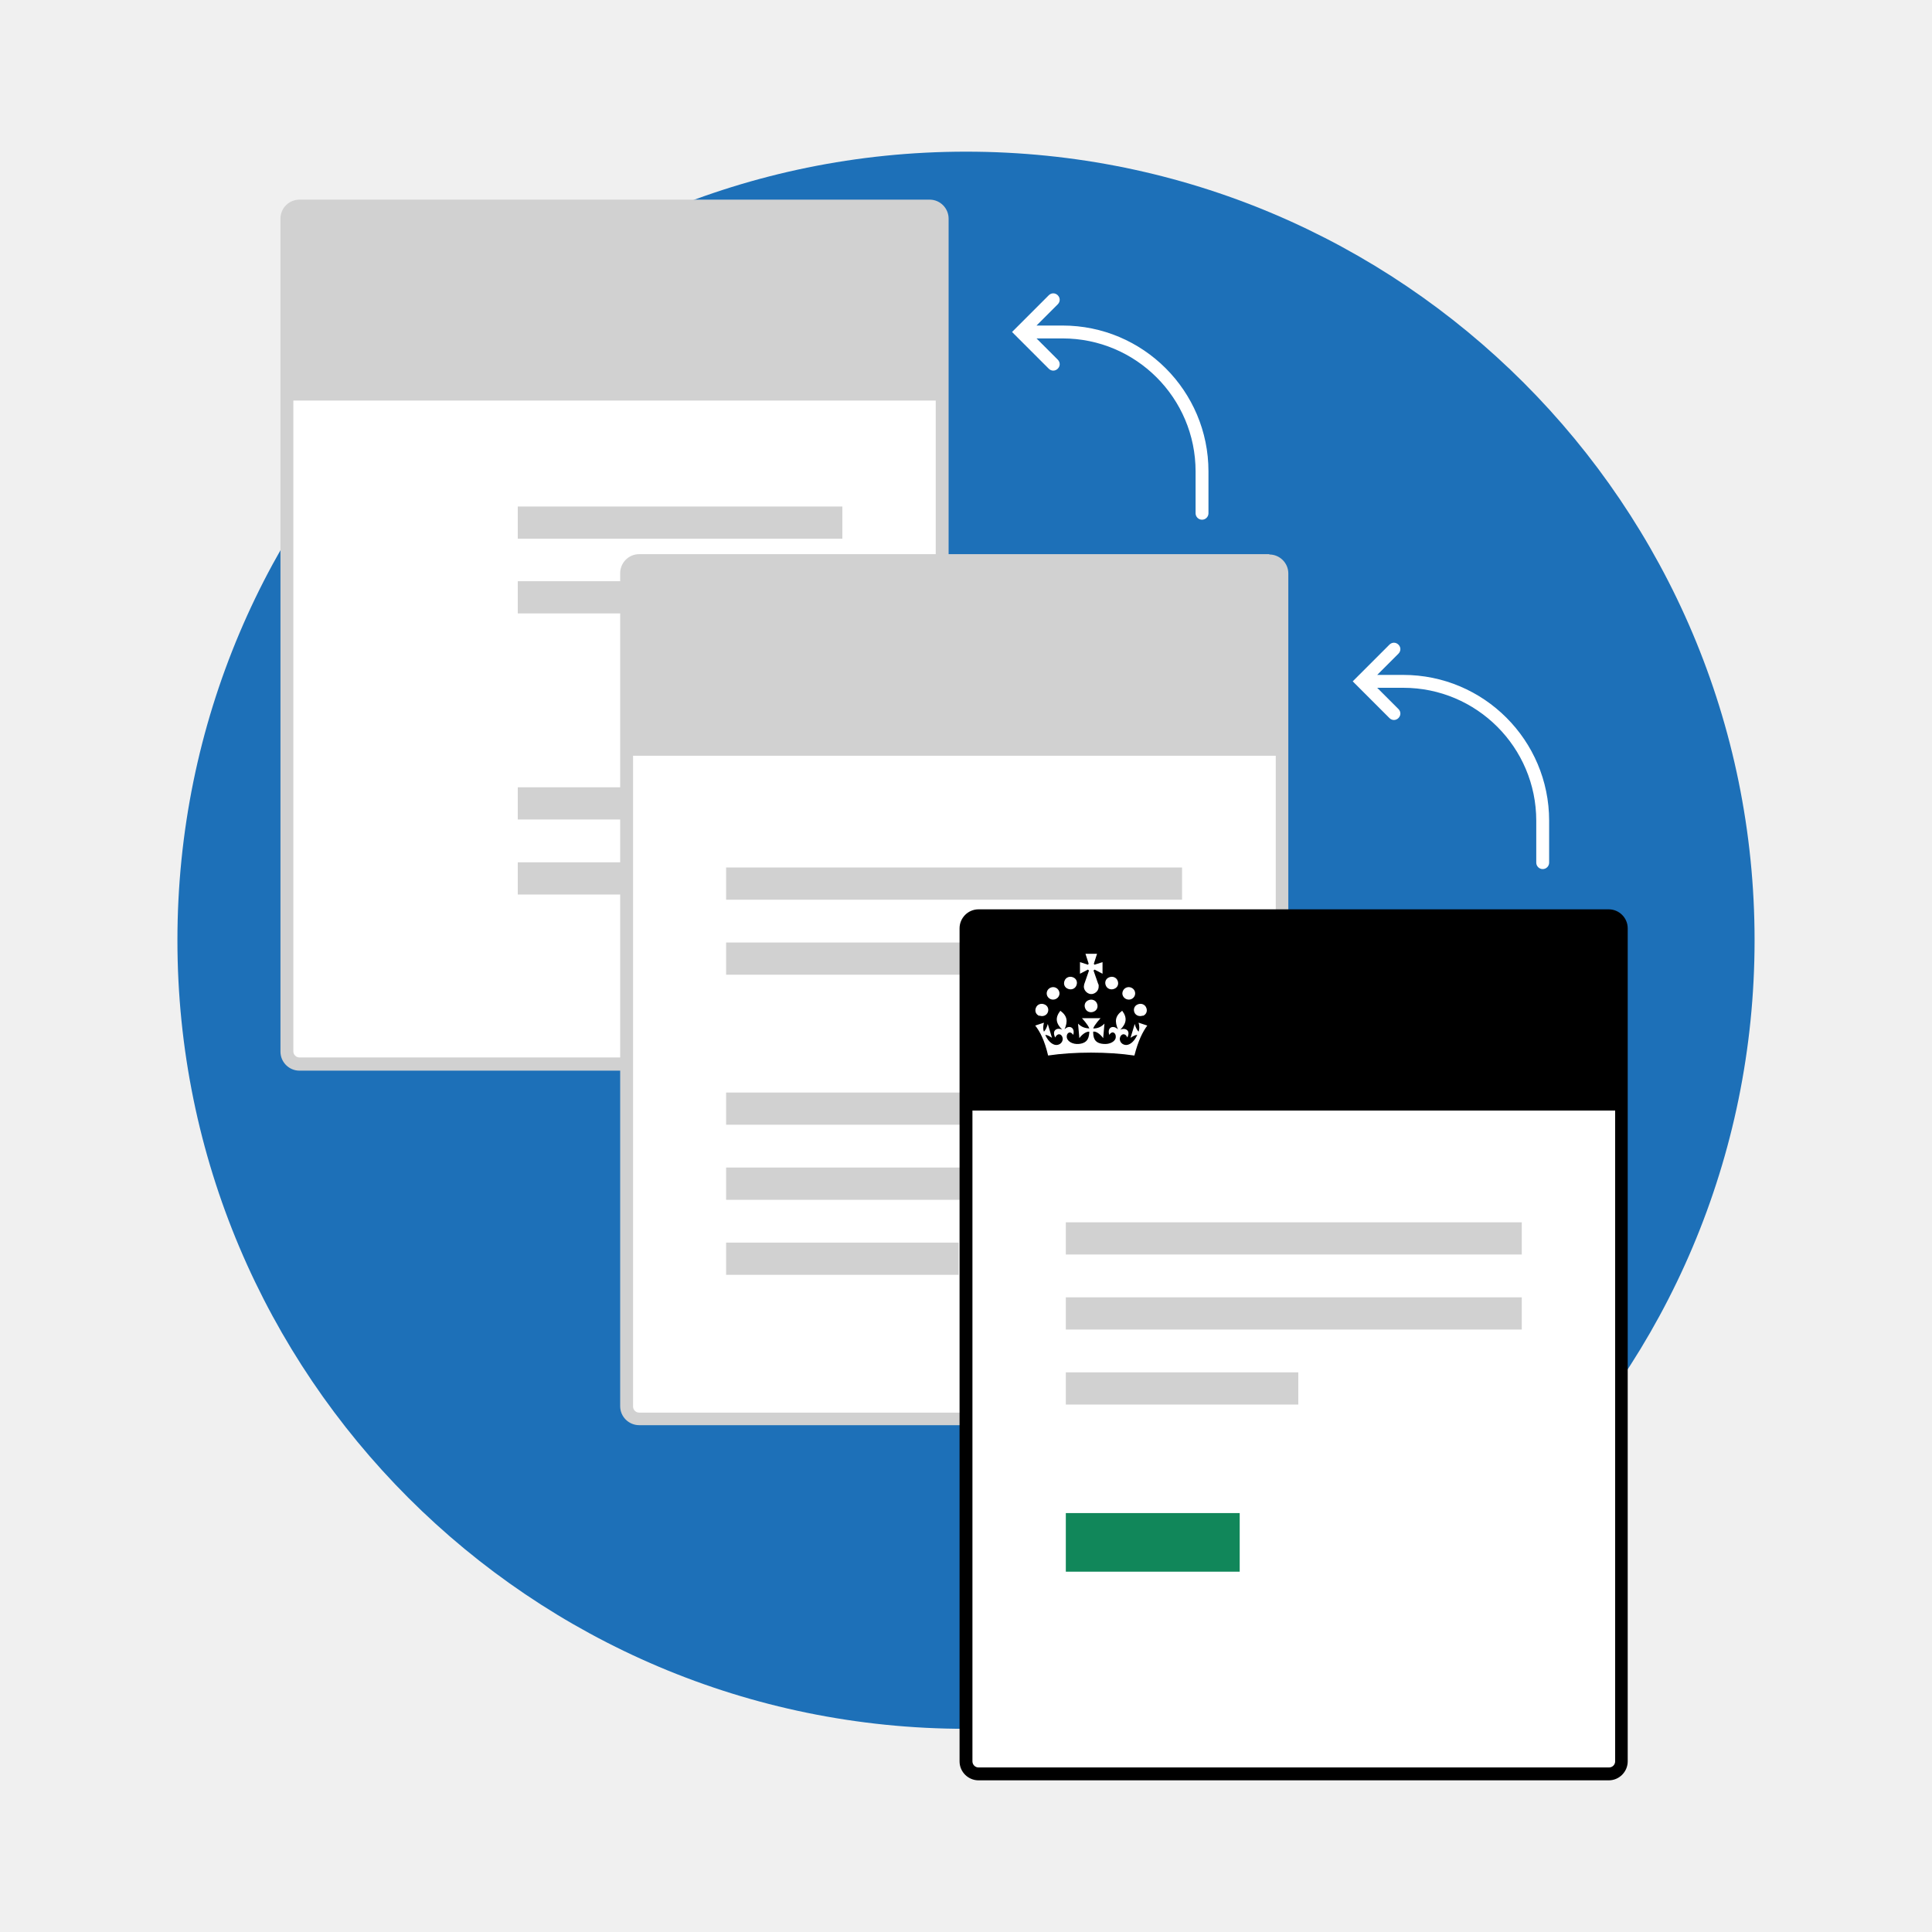
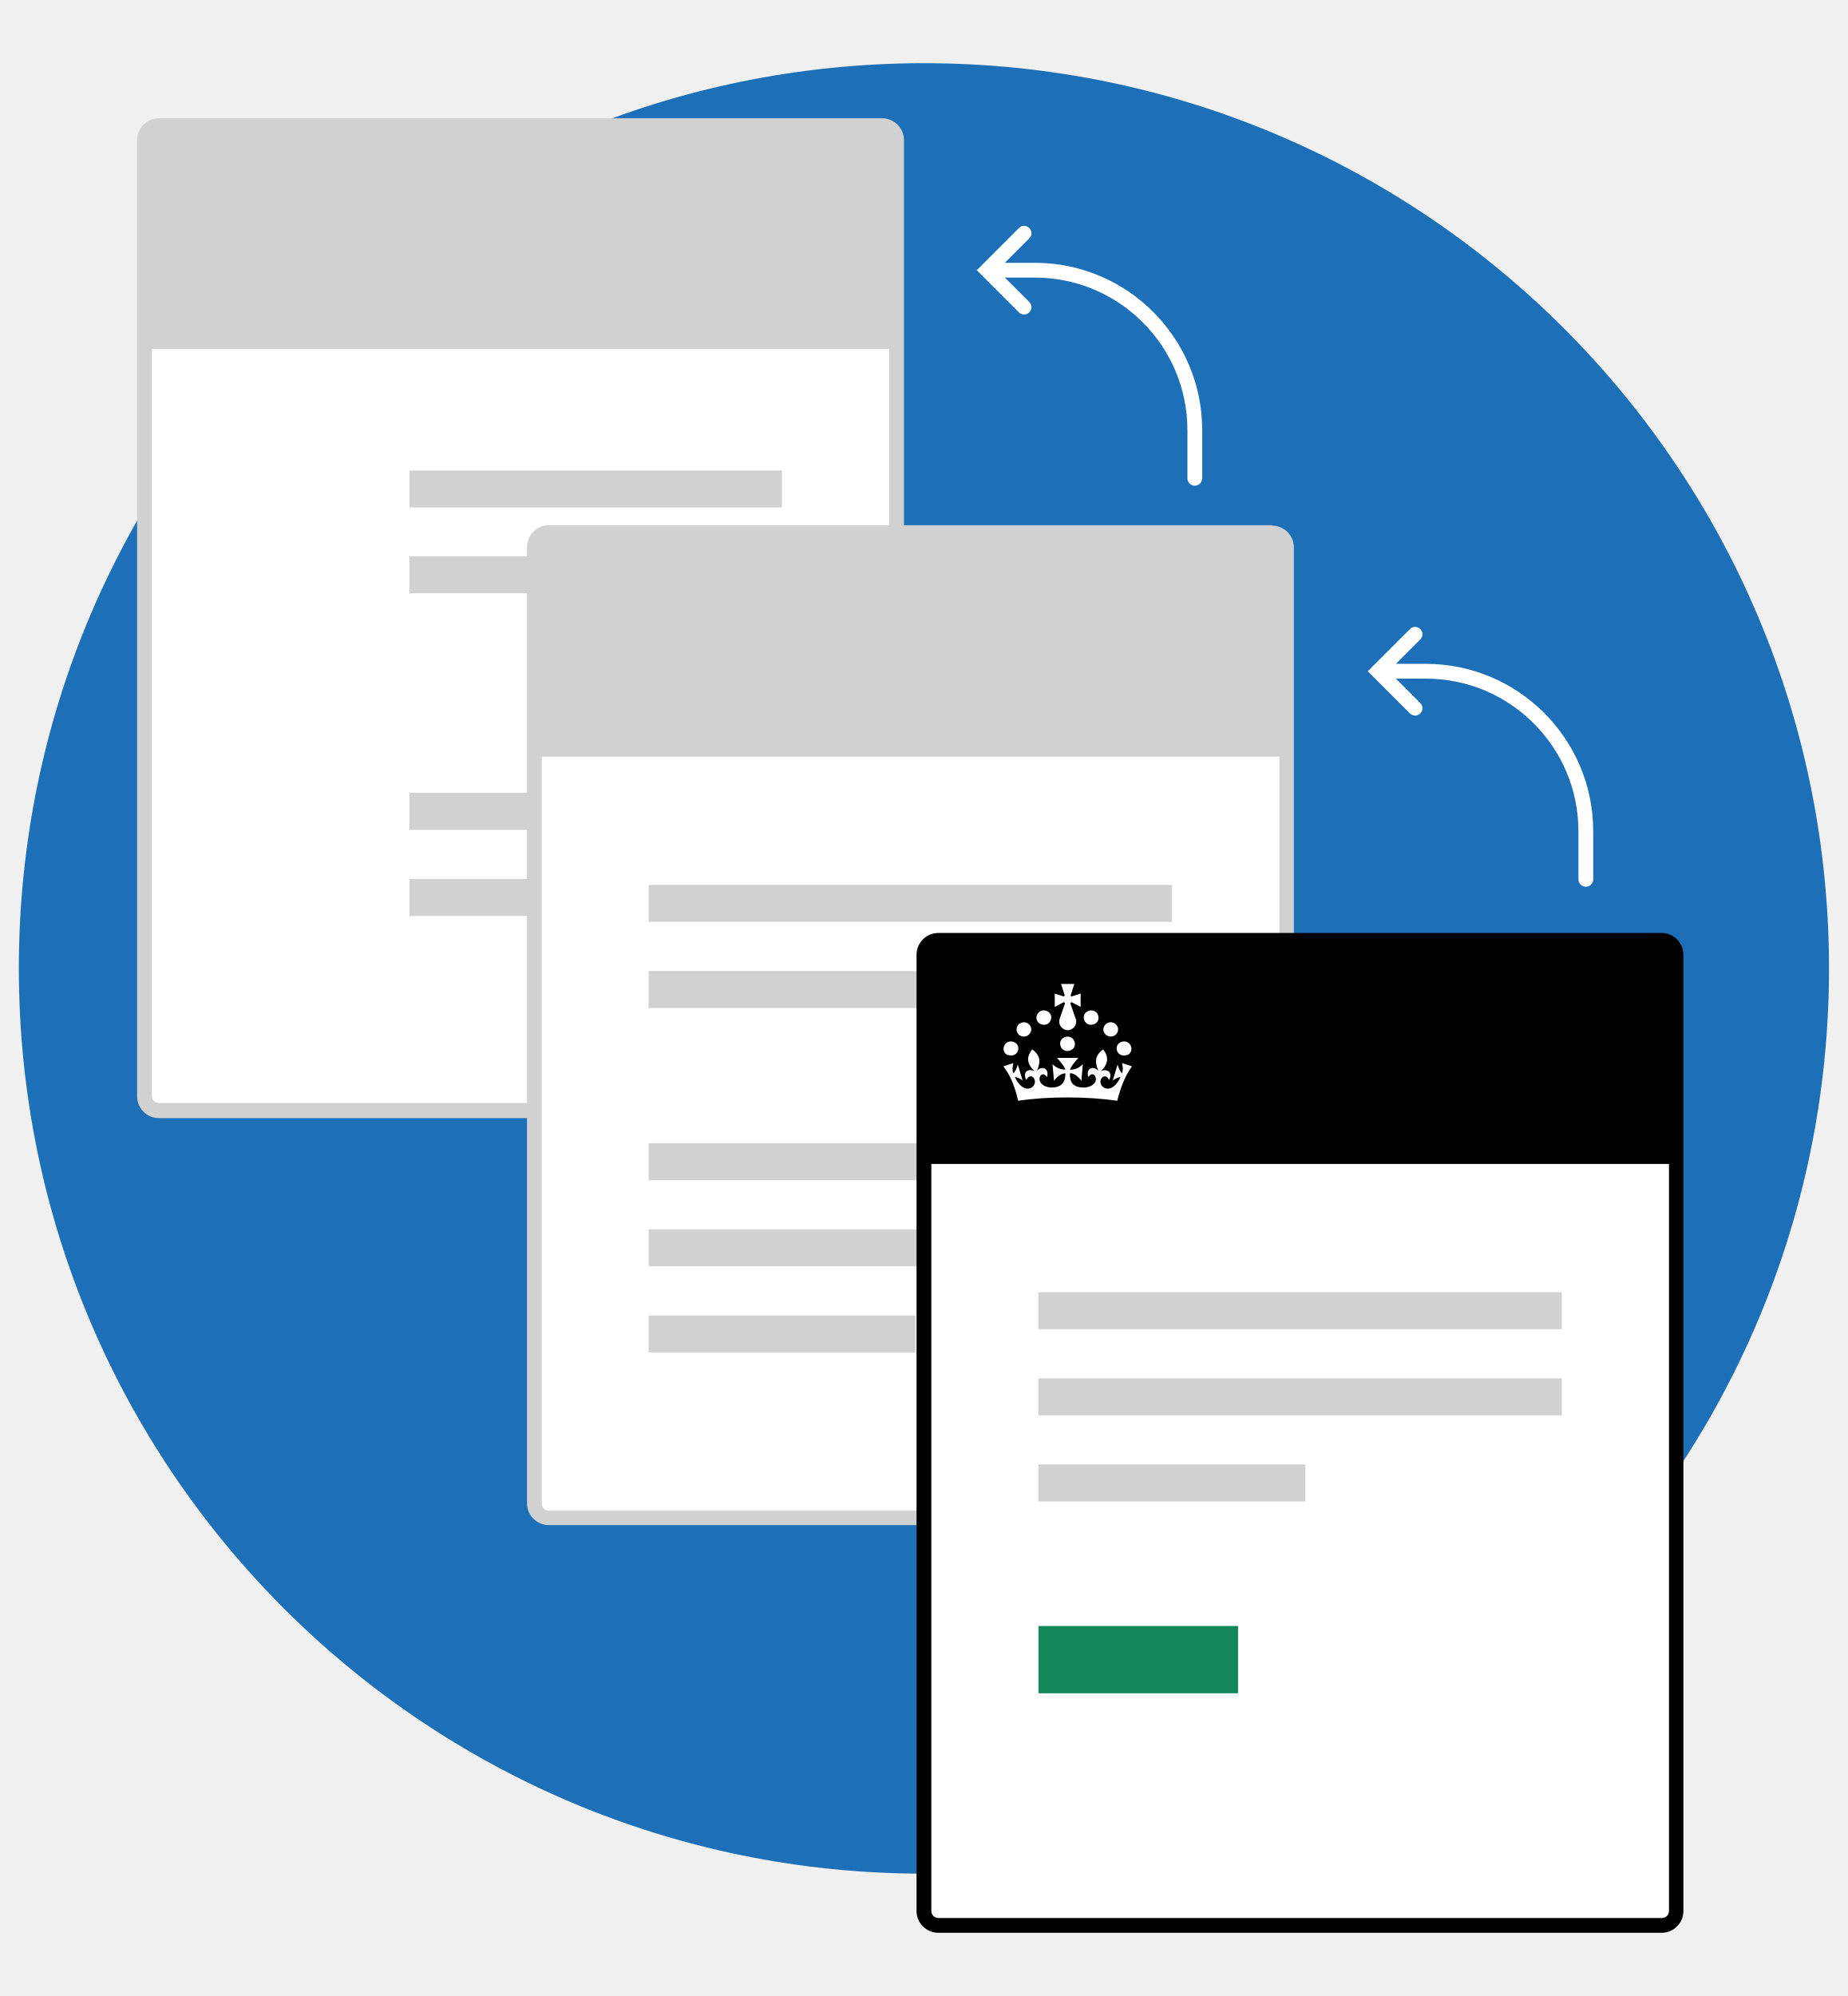
- <svg xmlns="http://www.w3.org/2000/svg" version="1.1" viewBox="0 0 600 600">
+ <svg xmlns="http://www.w3.org/2000/svg" id="Layer_1" version="1.1" viewBox="0 0 500 540">
  <defs>
    <style>
-       .cls-1 {
+       .st0 {
        fill: none;
      }

-       .cls-2 {
+       .st1 {
        fill-rule: evenodd;
      }

-       .cls-2, .cls-3 {
+       .st1, .st2 {
        fill: #fff;
      }

-       .cls-4 {
+       .st3 {
        fill: #1d70b8;
      }

-       .cls-5 {
+       .st4 {
        fill: #11875a;
      }

-       .cls-6 {
+       .st5 {
        fill: #d1d1d1;
      }
    </style>
  </defs>
-   <g>
-     <g id="Layer_1">
-       <g id="Outlined_-_light_mode">
+   <g id="Layer_11">
+     <g id="Outlined_-_light_mode">
+       <g>
+         <circle class="st3" cx="250" cy="262" r="244.9" />
+         <rect class="st2" x="39" y="33.9" width="203.6" height="266.5" rx="3.9" ry="3.9" />
+         <rect class="st2" x="39" y="33.9" width="203.6" height="266.5" rx="3.9" ry="3.9" />
+         <path class="st5" d="M238.7,302.5H43c-3.3,0-5.9-2.7-5.9-5.9V37.9c0-3.3,2.7-5.9,5.9-5.9h195.7c3.3,0,5.9,2.7,5.9,5.9v258.7c0,3.3-2.7,5.9-5.9,5.9ZM43,35.9c-1.1,0-1.9.9-1.9,1.9v258.7c0,1.1.9,1.9,1.9,1.9h195.7c1.1,0,1.9-.9,1.9-1.9V37.9c0-1.1-.9-1.9-1.9-1.9H43Z" />
+         <rect class="st5" x="39" y="33.9" width="203.6" height="60.5" />
        <g>
-           <circle class="cls-4" cx="300" cy="292" r="244.9" />
-           <rect class="cls-3" x="89" y="63.9" width="203.6" height="266.5" rx="3.9" ry="3.9" />
-           <rect class="cls-3" x="89" y="63.9" width="203.6" height="266.5" rx="3.9" ry="3.9" />
-           <path class="cls-6" d="M288.7,332.5H93c-3.3,0-5.9-2.7-5.9-5.9V67.9c0-3.3,2.7-5.9,5.9-5.9h195.7c3.3,0,5.9,2.7,5.9,5.9v258.7c0,3.3-2.7,5.9-5.9,5.9ZM93,65.9c-1.1,0-1.9.9-1.9,1.9v258.7c0,1.1.9,1.9,1.9,1.9h195.7c1.1,0,1.9-.9,1.9-1.9V67.9c0-1.1-.9-1.9-1.9-1.9H93Z" />
-           <rect class="cls-6" x="89" y="63.9" width="203.6" height="60.5" />
-           <g>
-             <rect class="cls-6" x="160.8" y="157.3" width="100.8" height="10" />
-             <rect class="cls-6" x="160.8" y="180.5" width="79.2" height="10" />
-           </g>
-           <g>
-             <rect class="cls-6" x="160.8" y="244.5" width="100.8" height="10" />
-             <rect class="cls-6" x="160.8" y="267.8" width="51.4" height="10" />
-           </g>
-           <rect class="cls-3" x="194.5" y="174.1" width="203.6" height="266.5" rx="3.9" ry="3.9" />
-           <rect class="cls-3" x="194.5" y="174.1" width="203.6" height="266.5" rx="3.9" ry="3.9" />
-           <path class="cls-6" d="M394.2,172.1h-195.7c-3.3,0-5.9,2.7-5.9,5.9v258.7c0,3.3,2.7,5.9,5.9,5.9h195.7c3.3,0,5.9-2.7,5.9-5.9V178.1c0-3.3-2.7-5.9-5.9-5.9h0ZM396.1,436.8c0,1.1-.9,1.9-1.9,1.9h-195.7c-1.1,0-1.9-.9-1.9-1.9v-202.1h199.6v202.1h-.1ZM367.1,279.4h-141.6v-10h141.6v10ZM367.1,302.7h-141.6v-10h141.6v10ZM367.1,349.3h-141.6v-10h141.6v10ZM367.1,372.6h-141.6v-10h141.6v10ZM297.7,395.9h-72.2v-10h72.2v10Z" />
-           <rect class="cls-3" x="300" y="284.4" width="203.6" height="266.5" rx="3.9" ry="3.9" />
-           <rect class="cls-6" x="331" y="379.6" width="141.6" height="10" />
-           <g>
-             <line class="cls-1" x1="331" y1="407.9" x2="472.6" y2="407.9" />
-             <rect class="cls-6" x="331" y="402.9" width="141.6" height="10" />
-           </g>
-           <rect class="cls-6" x="331" y="426.2" width="72.2" height="10" />
-           <rect class="cls-5" x="331" y="469.9" width="54" height="18.2" />
-           <path class="cls-3" d="M481.1,254.9v13c0,1.1-.9,2-2,2s-2-.9-2-2v-13c0-22.8-18.5-41.3-41.3-41.3h-8.1l6.6,6.6c.8.8.8,2,0,2.8-.4.4-.9.6-1.4.6s-1-.2-1.4-.6l-10-10h0l-1.4-1.4,1.4-1.4h0l10-10c.8-.8,2-.8,2.8,0s.8,2,0,2.8l-6.6,6.6h8.1c25,0,45.3,20.3,45.3,45.3h0ZM330,101.1h-8.1l6.6-6.6c.8-.8.8-2,0-2.8s-2-.8-2.8,0l-10,10h0l-1.4,1.4,1.4,1.4h0l10,10c.4.4.9.6,1.4.6s1-.2,1.4-.6c.8-.8.8-2,0-2.8l-6.6-6.6h8.1c22.8,0,41.3,18.5,41.3,41.3v13c0,1.1.9,2,2,2s2-.9,2-2v-13c0-25-20.3-45.3-45.3-45.3Z" />
-           <path d="M499.6,282.4h-195.7c-3.3,0-5.9,2.7-5.9,5.9v258.7c0,3.3,2.7,5.9,5.9,5.9h195.7c3.3,0,5.9-2.7,5.9-5.9v-258.7c0-3.3-2.7-5.9-5.9-5.9h0ZM499.6,548.9h-195.7c-1.1,0-1.9-.9-1.9-1.9v-202.1h199.6v202.1c0,1.1-.9,1.9-1.9,1.9h-.1Z" />
-           <path class="cls-2" d="M339.9,301.1l2.5,1.3v-3.6l-2.5.8s-.2-.2-.2-.3l1-3.1h-3.6l1,3.1s-.2.2-.2.3l-2.5-.8v3.6l2.5-1.3c0,.1.2.2.3.3l-1.5,4.3h0c0,.2-.1.5-.1.7,0,1.1.9,2.1,2,2.3h.6c1.1-.2,2-1.1,2-2.3s0-.5-.1-.7h0l-1.5-4.3s.2-.1.2-.2h.1ZM346,307.1c-1,.4-2.2,0-2.6-1.1-.4-1,0-2.1,1.1-2.5,1-.4,2.2,0,2.6,1.1.4,1,0,2.1-1.1,2.5h0ZM339.6,314.2c-1,.4-2.2,0-2.6-1.1-.4-1,0-2.1,1.1-2.5,1-.4,2.2,0,2.6,1.1.4,1,0,2.1-1.1,2.5h0ZM348.7,309.2c.4,1,1.6,1.5,2.6,1.1h0c1-.4,1.5-1.5,1.1-2.5s-1.6-1.5-2.6-1.1-1.5,1.6-1.1,2.5ZM354.9,315.4c-1,.4-2.2,0-2.6-1s0-2.1,1.1-2.5c1-.4,2.2,0,2.6,1.1.4,1,0,2.1-1.1,2.5h0ZM331.7,307.1c1,.4,2.2,0,2.6-1.1.4-1,0-2.1-1.1-2.5-1-.4-2.2,0-2.6,1.1-.4,1,0,2.1,1.1,2.5h0ZM328.9,309.2c-.4,1-1.6,1.5-2.6,1.1h0c-1-.4-1.5-1.5-1.1-2.5s1.6-1.5,2.6-1.1,1.5,1.6,1.1,2.5ZM322.8,315.4c1,.4,2.2,0,2.6-1s0-2.1-1.1-2.5c-1-.4-2.2,0-2.6,1.1-.4,1,0,2.1,1.1,2.5h0ZM352.2,327.8c-4-.6-8.6-.9-13.4-.9h0c-4.8,0-9.3.3-13.3.9-1.1-4.7-2.5-7.4-4-9.3l2.7-.9c-.3,1.3-.3,2,0,2.8.4-.4.9-1.2,1.2-2.4l1.3,4.3c-.8-.5-1.4-.9-2.1-.9,1.2,2.6,2.8,3.3,3.8,3.1,1.2-.2,1.8-1.3,1.6-2.2-.3-1.3-1.6-1.6-2.3-.1-1.2-2.4.8-3.2,2.2-2.4-2-2-2.3-3.7-.6-5.9,2.3,1.7,2.3,3.4,1.3,5.8,1.3-1.5,3.4-.7,2.7,1.7-1-1.5-2.2-.5-2,.8.2,1.2,1.8,2.2,3.8,2,2.9-.3,3.1-2.2,3.2-3.8-.7-.1-2,.5-3.1,2l-.4-4.5c1.2,1.2,2.3,1.4,3.5,1.5-.4-1.2-2.3-3.2-2.3-3.2h5.8s-1.9,2-2.3,3.2c1.2,0,2.3-.3,3.5-1.5l-.4,4.5c-1.1-1.5-2.4-2.2-3.1-2,0,1.6.2,3.6,3.2,3.8,2,.2,3.7-.8,3.8-2,.2-1.4-1.1-2.3-2-.8-.8-2.4,1.3-3.2,2.7-1.7-1-2.4-1-4.1,1.3-5.8,1.6,2.1,1.4,3.9-.6,5.9,1.3-.7,3.4,0,2.2,2.4-.6-1.5-2-1.2-2.3.1-.2.9.4,2,1.6,2.2,1,.2,2.6-.5,3.8-3.1-.7,0-1.3.4-2.1.9l1.3-4.3c.3,1.2.8,2,1.2,2.4.3-.9.3-1.5,0-2.8l2.7.9c-1.4,1.9-2.8,4.6-4,9.3h-.1Z" />
+           <rect class="st5" x="110.8" y="127.3" width="100.8" height="10" />
+           <rect class="st5" x="110.8" y="150.5" width="79.2" height="10" />
        </g>
+         <g>
+           <rect class="st5" x="110.8" y="214.5" width="100.8" height="10" />
+           <rect class="st5" x="110.8" y="237.8" width="51.4" height="10" />
+         </g>
+         <rect class="st2" x="144.5" y="144.1" width="203.6" height="266.5" rx="3.9" ry="3.9" />
+         <rect class="st2" x="144.5" y="144.1" width="203.6" height="266.5" rx="3.9" ry="3.9" />
+         <path class="st5" d="M344.2,142.1h-195.7c-3.3,0-5.9,2.7-5.9,5.9v258.7c0,3.3,2.7,5.9,5.9,5.9h195.7c3.3,0,5.9-2.7,5.9-5.9V148.1c0-3.3-2.7-5.9-5.9-5.9h0ZM346.1,406.8c0,1.1-.9,1.9-1.9,1.9h-195.7c-1.1,0-1.9-.9-1.9-1.9v-202.1h199.6v202.1h-.1ZM317.1,249.4h-141.6v-10h141.6v10ZM317.1,272.7h-141.6v-10h141.6v10ZM317.1,319.3h-141.6v-10h141.6v10ZM317.1,342.6h-141.6v-10h141.6v10ZM247.7,365.9h-72.2v-10h72.2v10Z" />
+         <rect class="st2" x="250" y="254.4" width="203.6" height="266.5" rx="3.9" ry="3.9" />
+         <rect class="st5" x="281" y="349.6" width="141.6" height="10" />
+         <g>
+           <line class="st0" x1="281" y1="377.9" x2="422.6" y2="377.9" />
+           <rect class="st5" x="281" y="372.9" width="141.6" height="10" />
+         </g>
+         <rect class="st5" x="281" y="396.2" width="72.2" height="10" />
+         <rect class="st4" x="281" y="439.9" width="54" height="18.2" />
+         <path class="st2" d="M431.1,224.9v13c0,1.1-.9,2-2,2s-2-.9-2-2v-13c0-22.8-18.5-41.3-41.3-41.3h-8.1l6.6,6.6c.8.8.8,2,0,2.8-.4.4-.9.6-1.4.6s-1-.2-1.4-.6l-10-10h0l-1.4-1.4,1.4-1.4h0l10-10c.8-.8,2-.8,2.8,0s.8,2,0,2.8l-6.6,6.6h8.1c25,0,45.3,20.3,45.3,45.3h0ZM280,71.1h-8.1l6.6-6.6c.8-.8.8-2,0-2.8s-2-.8-2.8,0l-10,10h0l-1.4,1.4,1.4,1.4h0l10,10c.4.4.9.6,1.4.6s1-.2,1.4-.6c.8-.8.8-2,0-2.8l-6.6-6.6h8.1c22.8,0,41.3,18.5,41.3,41.3v13c0,1.1.9,2,2,2s2-.9,2-2v-13c0-25-20.3-45.3-45.3-45.3Z" />
+         <path d="M449.6,252.4h-195.7c-3.3,0-5.9,2.7-5.9,5.9v258.7c0,3.3,2.7,5.9,5.9,5.9h195.7c3.3,0,5.9-2.7,5.9-5.9v-258.7c0-3.3-2.7-5.9-5.9-5.9h0ZM449.6,518.9h-195.7c-1.1,0-1.9-.9-1.9-1.9v-202.1h199.6v202.1c0,1.1-.9,1.9-1.9,1.9h-.1Z" />
+         <path class="st1" d="M289.9,271.1l2.5,1.3v-3.6l-2.5.8s-.2-.2-.2-.3l1-3.1h-3.6l1,3.1s-.2.2-.2.3l-2.5-.8v3.6l2.5-1.3c0,.1.2.2.3.3l-1.5,4.3h0c0,.2-.1.5-.1.7,0,1.1.9,2.1,2,2.3h.6c1.1-.2,2-1.1,2-2.3s0-.5-.1-.7h0l-1.5-4.3s.2-.1.2-.2h.1ZM296,277.1c-1,.4-2.2,0-2.6-1.1-.4-1,0-2.1,1.1-2.5,1-.4,2.2,0,2.6,1.1.4,1,0,2.1-1.1,2.5h0ZM289.6,284.2c-1,.4-2.2,0-2.6-1.1-.4-1,0-2.1,1.1-2.5,1-.4,2.2,0,2.6,1.1.4,1,0,2.1-1.1,2.5h0ZM298.7,279.2c.4,1,1.6,1.5,2.6,1.1h0c1-.4,1.5-1.5,1.1-2.5s-1.6-1.5-2.6-1.1-1.5,1.6-1.1,2.5ZM304.9,285.4c-1,.4-2.2,0-2.6-1s0-2.1,1.1-2.5c1-.4,2.2,0,2.6,1.1.4,1,0,2.1-1.1,2.5h0ZM281.7,277.1c1,.4,2.2,0,2.6-1.1.4-1,0-2.1-1.1-2.5-1-.4-2.2,0-2.6,1.1-.4,1,0,2.1,1.1,2.5h0ZM278.9,279.2c-.4,1-1.6,1.5-2.6,1.1h0c-1-.4-1.5-1.5-1.1-2.5s1.6-1.5,2.6-1.1,1.5,1.6,1.1,2.5ZM272.8,285.4c1,.4,2.2,0,2.6-1s0-2.1-1.1-2.5c-1-.4-2.2,0-2.6,1.1-.4,1,0,2.1,1.1,2.5h0ZM302.2,297.8c-4-.6-8.6-.9-13.4-.9h0c-4.8,0-9.3.3-13.3.9-1.1-4.7-2.5-7.4-4-9.3l2.7-.9c-.3,1.3-.3,2,0,2.8.4-.4.9-1.2,1.2-2.4l1.3,4.3c-.8-.5-1.4-.9-2.1-.9,1.2,2.6,2.8,3.3,3.8,3.1,1.2-.2,1.8-1.3,1.6-2.2-.3-1.3-1.6-1.6-2.3-.1-1.2-2.4.8-3.2,2.2-2.4-2-2-2.3-3.7-.6-5.9,2.3,1.7,2.3,3.4,1.3,5.8,1.3-1.5,3.4-.7,2.7,1.7-1-1.5-2.2-.5-2,.8.2,1.2,1.8,2.2,3.8,2,2.9-.3,3.1-2.2,3.2-3.8-.7-.1-2,.5-3.1,2l-.4-4.5c1.2,1.2,2.3,1.4,3.5,1.5-.4-1.2-2.3-3.2-2.3-3.2h5.8s-1.9,2-2.3,3.2c1.2,0,2.3-.3,3.5-1.5l-.4,4.5c-1.1-1.5-2.4-2.2-3.1-2,0,1.6.2,3.6,3.2,3.8,2,.2,3.7-.8,3.8-2,.2-1.4-1.1-2.3-2-.8-.8-2.4,1.3-3.2,2.7-1.7-1-2.4-1-4.1,1.3-5.8,1.6,2.1,1.4,3.9-.6,5.9,1.3-.7,3.4,0,2.2,2.4-.6-1.5-2-1.2-2.3.1-.2.9.4,2,1.6,2.2,1,.2,2.6-.5,3.8-3.1-.7,0-1.3.4-2.1.9l1.3-4.3c.3,1.2.8,2,1.2,2.4.3-.9.3-1.5,0-2.8l2.7.9c-1.4,1.9-2.8,4.6-4,9.3h-.1Z" />
      </g>
    </g>
  </g>
</svg>
